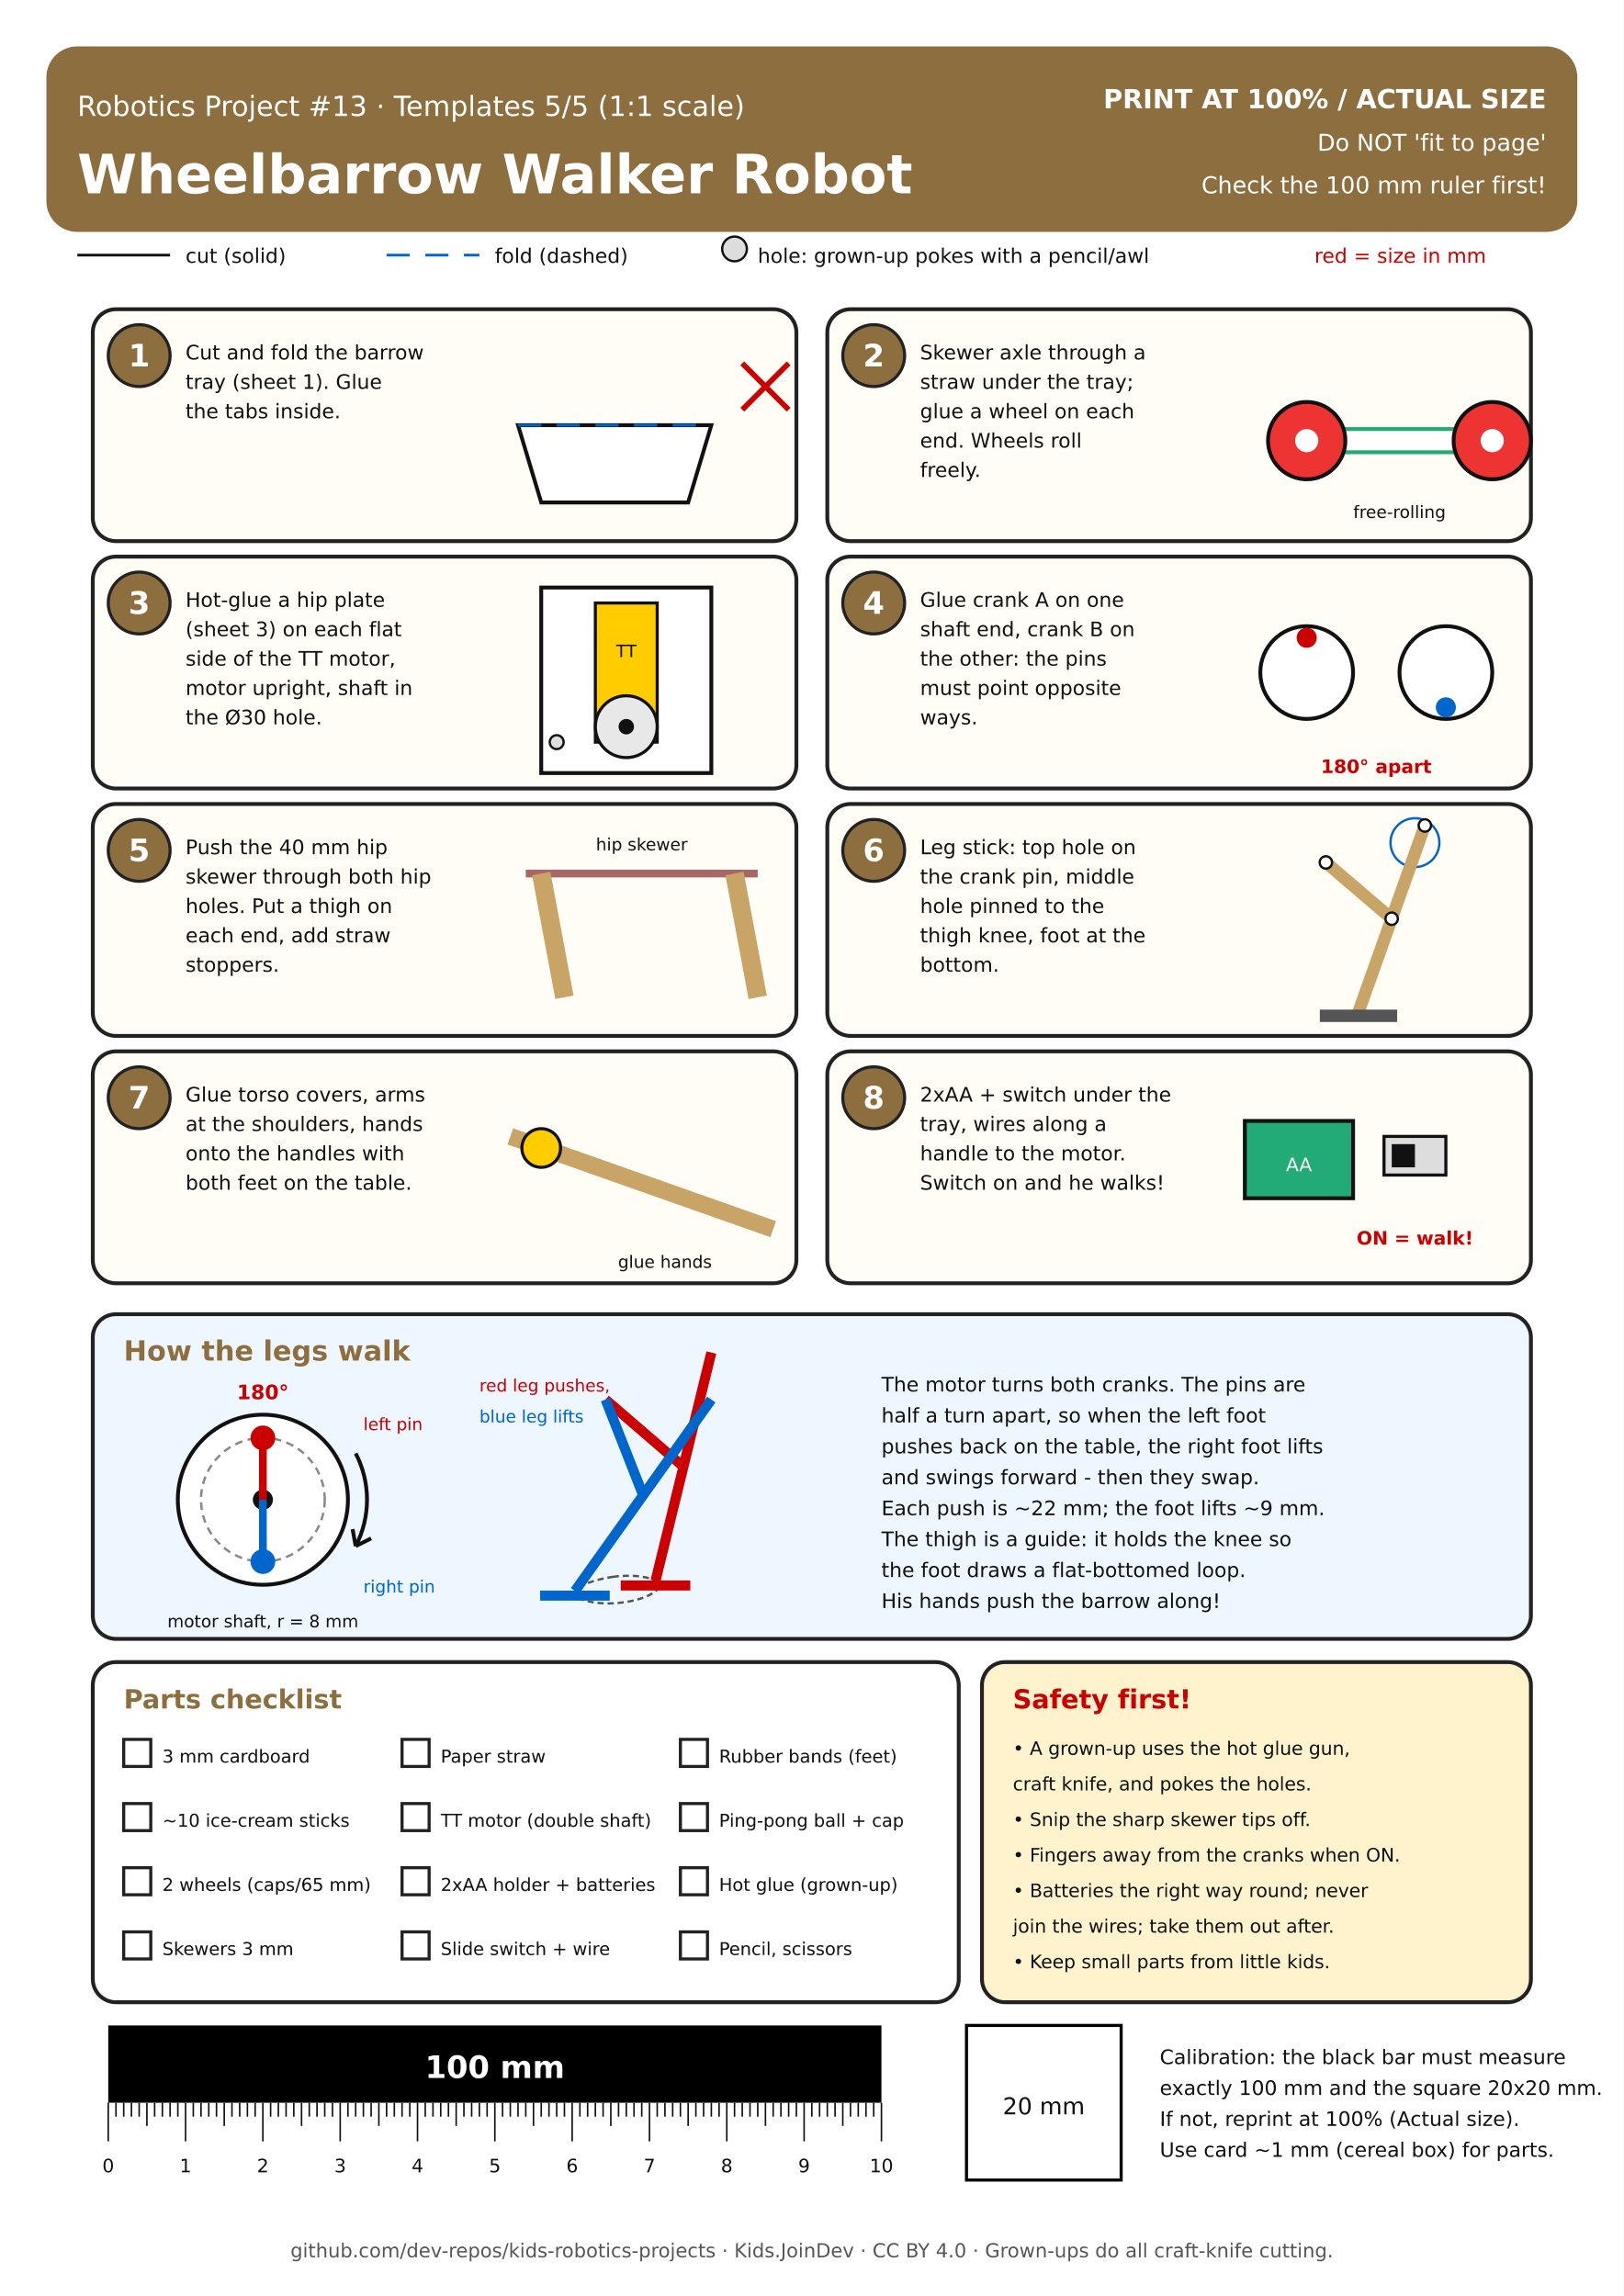
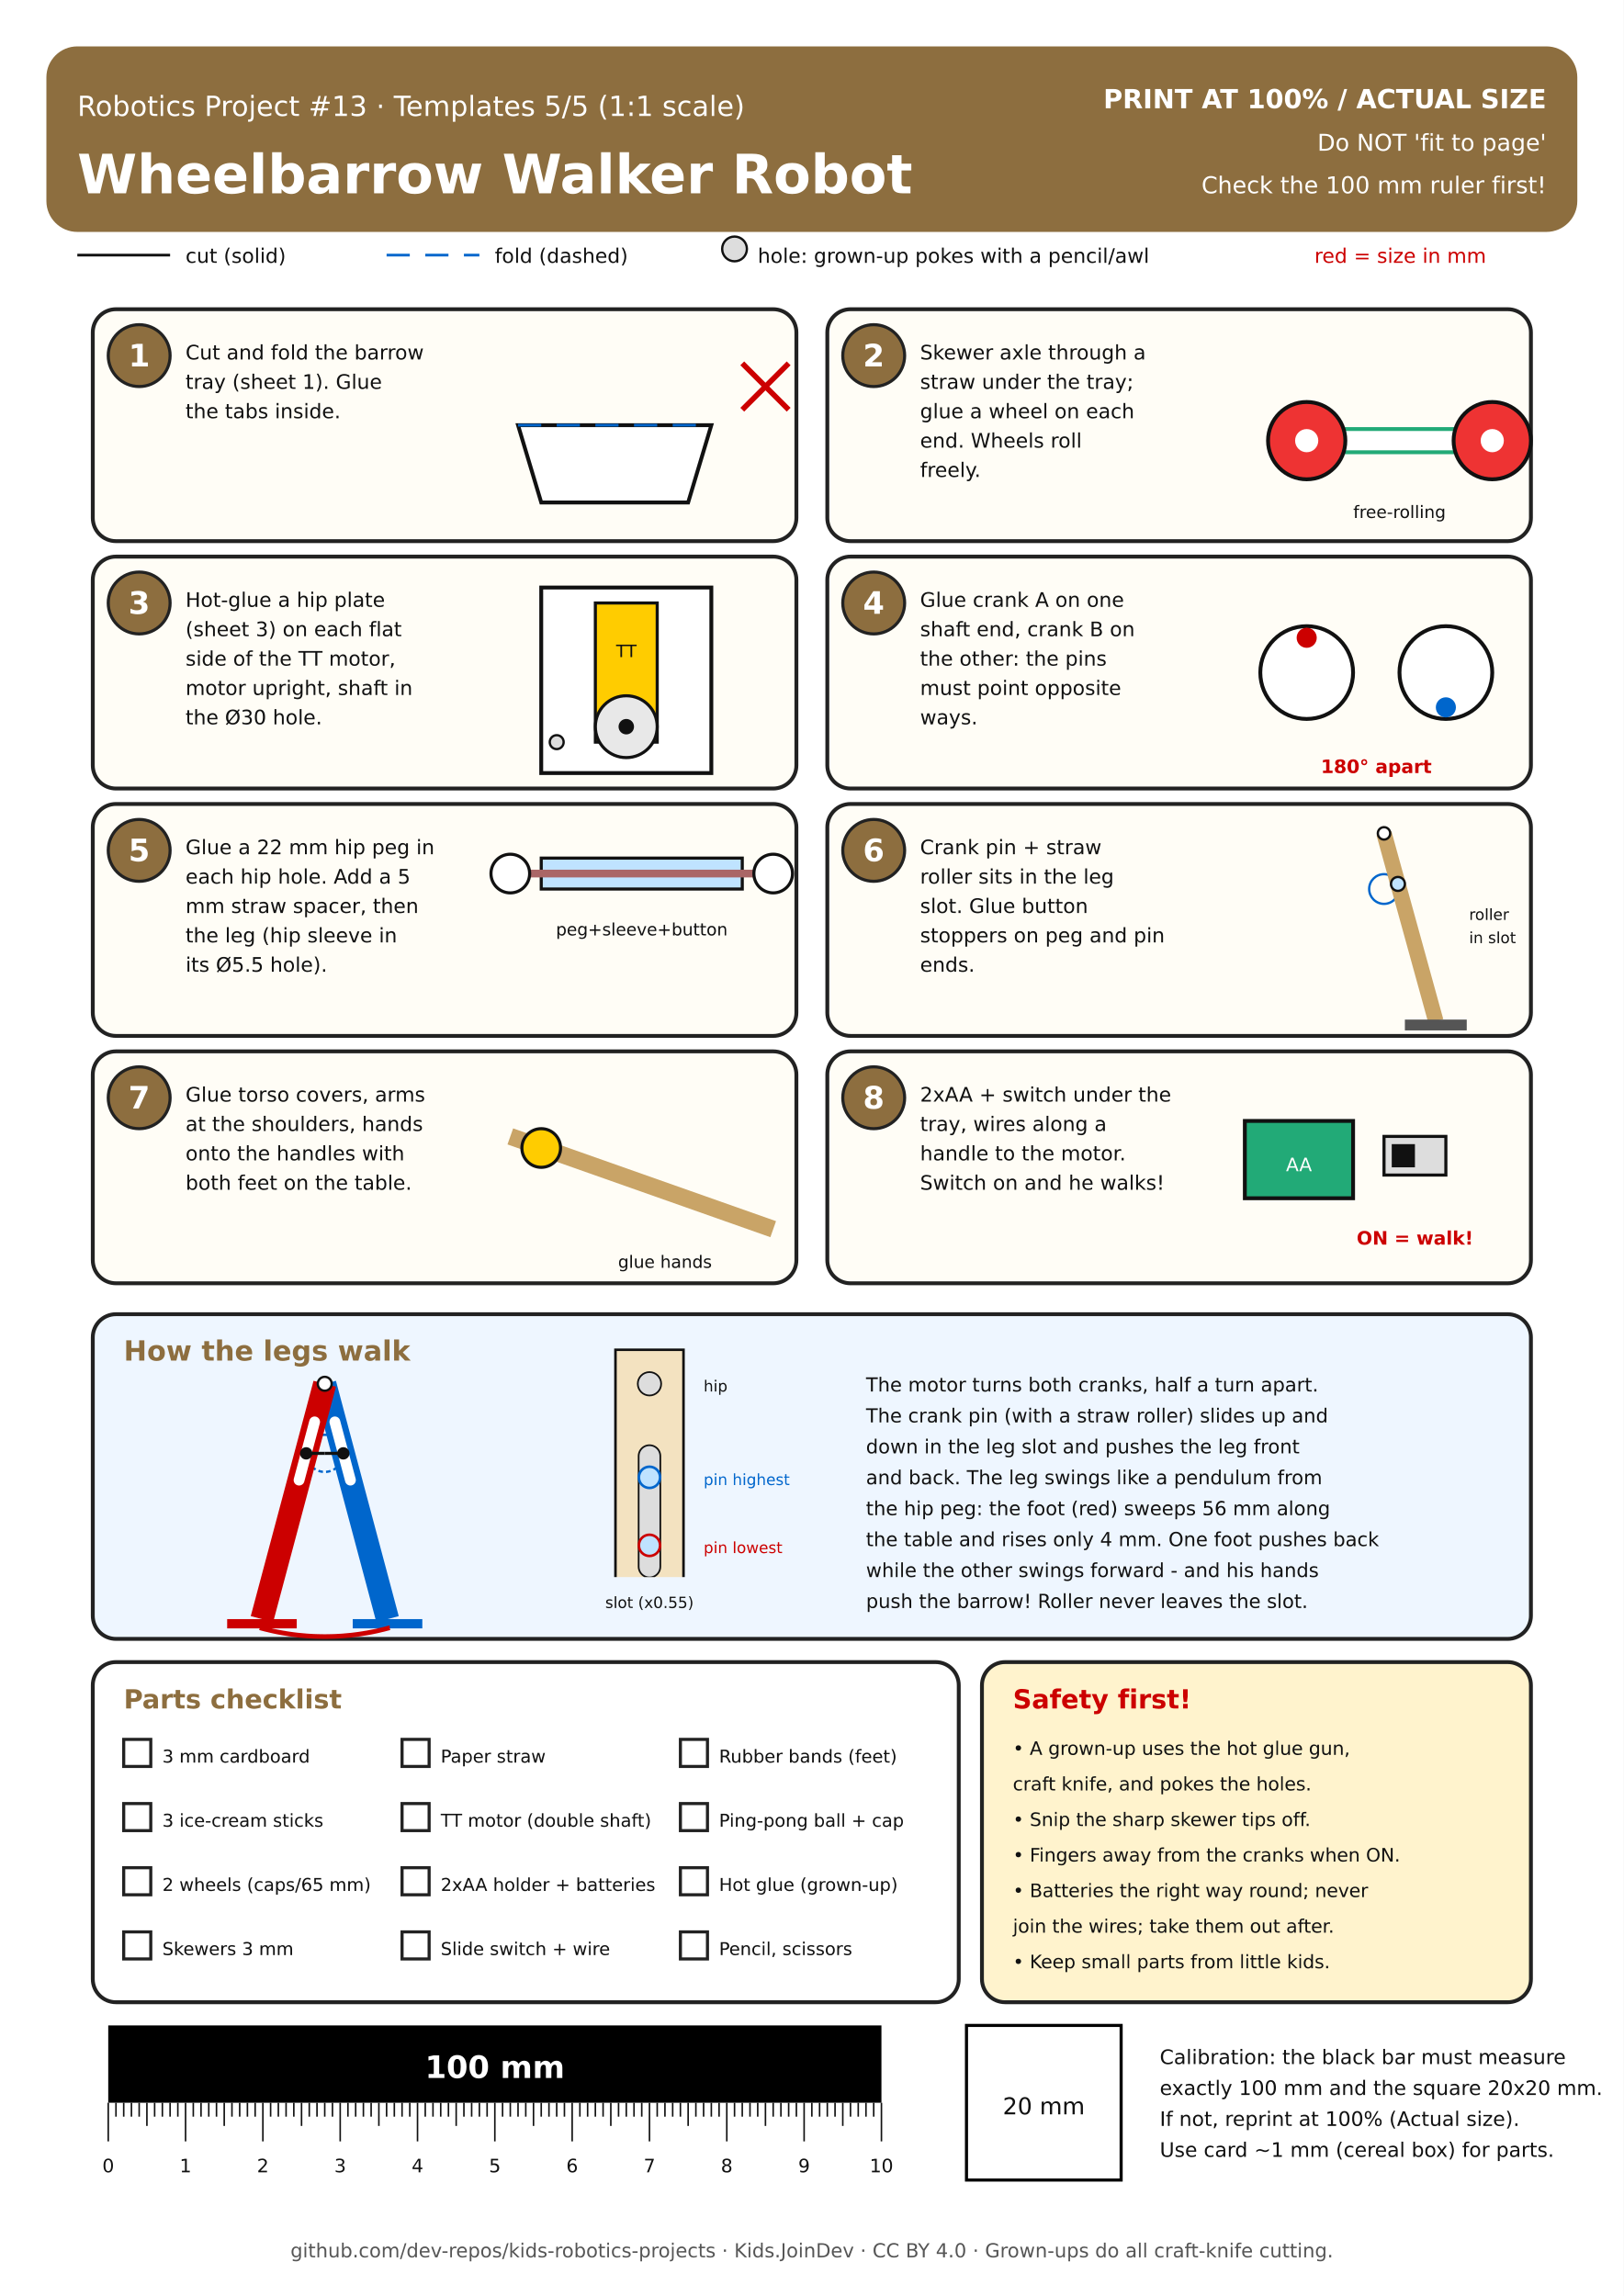
<svg xmlns="http://www.w3.org/2000/svg" width="210mm" height="297mm" viewBox="0 0 210 297">
  <rect width="210" height="297" fill="#fff" />
  <rect x="6" y="6" width="198" height="24" rx="4" fill="#8d6e3f" />
  <text x="10.00" y="15.00" font-size="3.6" text-anchor="start" fill="#fff" font-family="DejaVu Sans,sans-serif">Robotics Project #13 · Templates 5/5 (1:1 scale)</text>
  <text x="10.00" y="25.00" font-size="7" text-anchor="start" fill="#fff" font-family="DejaVu Sans,sans-serif" font-weight="bold">Wheelbarrow Walker Robot</text>
  <text x="200.00" y="14.00" font-size="3.4" text-anchor="end" fill="#fff" font-family="DejaVu Sans,sans-serif" font-weight="bold">PRINT AT 100% / ACTUAL SIZE</text>
  <text x="200.00" y="19.50" font-size="3" text-anchor="end" fill="#fff" font-family="DejaVu Sans,sans-serif">Do NOT 'fit to page'</text>
  <text x="200.00" y="25.00" font-size="3" text-anchor="end" fill="#fff" font-family="DejaVu Sans,sans-serif">Check the 100 mm ruler first!</text>
  <line x1="10.00" y1="33.00" x2="22.00" y2="33.00" stroke="#111" stroke-width="0.35" />
  <text x="24.00" y="34.00" font-size="2.6" text-anchor="start" fill="#111" font-family="DejaVu Sans,sans-serif">cut (solid)</text>
  <line x1="50.00" y1="33.00" x2="62.00" y2="33.00" stroke="#06c" stroke-width="0.35" stroke-dasharray="3 2" />
  <text x="64.00" y="34.00" font-size="2.6" text-anchor="start" fill="#111" font-family="DejaVu Sans,sans-serif">fold (dashed)</text>
  <circle cx="95" cy="32.2" r="1.6" fill="#ddd" stroke="#111" stroke-width=".3" />
  <text x="98.00" y="34.00" font-size="2.6" text-anchor="start" fill="#111" font-family="DejaVu Sans,sans-serif">hole: grown-up pokes with a pencil/awl</text>
  <text x="170.00" y="34.00" font-size="2.6" text-anchor="start" fill="#c00" font-family="DejaVu Sans,sans-serif">red = size in mm</text>
  <rect id="calbar" x="14" y="262" width="100" height="10" fill="#000" />
  <text x="64.00" y="268.80" font-size="4" text-anchor="middle" fill="#fff" font-family="DejaVu Sans,sans-serif" font-weight="bold">100 mm</text>
  <line x1="14.00" y1="272.00" x2="14.00" y2="277.00" stroke="#111" stroke-width="0.2" />
  <line x1="15.00" y1="272.00" x2="15.00" y2="273.80" stroke="#111" stroke-width="0.2" />
  <line x1="16.00" y1="272.00" x2="16.00" y2="273.80" stroke="#111" stroke-width="0.2" />
  <line x1="17.00" y1="272.00" x2="17.00" y2="273.80" stroke="#111" stroke-width="0.2" />
  <line x1="18.00" y1="272.00" x2="18.00" y2="273.80" stroke="#111" stroke-width="0.2" />
  <line x1="19.00" y1="272.00" x2="19.00" y2="275.00" stroke="#111" stroke-width="0.2" />
  <line x1="20.00" y1="272.00" x2="20.00" y2="273.80" stroke="#111" stroke-width="0.2" />
  <line x1="21.00" y1="272.00" x2="21.00" y2="273.80" stroke="#111" stroke-width="0.2" />
  <line x1="22.00" y1="272.00" x2="22.00" y2="273.80" stroke="#111" stroke-width="0.2" />
  <line x1="23.00" y1="272.00" x2="23.00" y2="273.80" stroke="#111" stroke-width="0.2" />
  <line x1="24.00" y1="272.00" x2="24.00" y2="277.00" stroke="#111" stroke-width="0.2" />
  <line x1="25.00" y1="272.00" x2="25.00" y2="273.80" stroke="#111" stroke-width="0.2" />
  <line x1="26.00" y1="272.00" x2="26.00" y2="273.80" stroke="#111" stroke-width="0.2" />
  <line x1="27.00" y1="272.00" x2="27.00" y2="273.80" stroke="#111" stroke-width="0.2" />
  <line x1="28.00" y1="272.00" x2="28.00" y2="273.80" stroke="#111" stroke-width="0.2" />
  <line x1="29.00" y1="272.00" x2="29.00" y2="275.00" stroke="#111" stroke-width="0.2" />
  <line x1="30.00" y1="272.00" x2="30.00" y2="273.80" stroke="#111" stroke-width="0.2" />
  <line x1="31.00" y1="272.00" x2="31.00" y2="273.80" stroke="#111" stroke-width="0.2" />
  <line x1="32.00" y1="272.00" x2="32.00" y2="273.80" stroke="#111" stroke-width="0.2" />
  <line x1="33.00" y1="272.00" x2="33.00" y2="273.80" stroke="#111" stroke-width="0.2" />
  <line x1="34.00" y1="272.00" x2="34.00" y2="277.00" stroke="#111" stroke-width="0.2" />
  <line x1="35.00" y1="272.00" x2="35.00" y2="273.80" stroke="#111" stroke-width="0.2" />
  <line x1="36.00" y1="272.00" x2="36.00" y2="273.80" stroke="#111" stroke-width="0.2" />
  <line x1="37.00" y1="272.00" x2="37.00" y2="273.80" stroke="#111" stroke-width="0.2" />
  <line x1="38.00" y1="272.00" x2="38.00" y2="273.80" stroke="#111" stroke-width="0.2" />
  <line x1="39.00" y1="272.00" x2="39.00" y2="275.00" stroke="#111" stroke-width="0.2" />
  <line x1="40.00" y1="272.00" x2="40.00" y2="273.80" stroke="#111" stroke-width="0.2" />
  <line x1="41.00" y1="272.00" x2="41.00" y2="273.80" stroke="#111" stroke-width="0.2" />
  <line x1="42.00" y1="272.00" x2="42.00" y2="273.80" stroke="#111" stroke-width="0.2" />
  <line x1="43.00" y1="272.00" x2="43.00" y2="273.80" stroke="#111" stroke-width="0.2" />
  <line x1="44.00" y1="272.00" x2="44.00" y2="277.00" stroke="#111" stroke-width="0.2" />
  <line x1="45.00" y1="272.00" x2="45.00" y2="273.80" stroke="#111" stroke-width="0.2" />
  <line x1="46.00" y1="272.00" x2="46.00" y2="273.80" stroke="#111" stroke-width="0.2" />
  <line x1="47.00" y1="272.00" x2="47.00" y2="273.80" stroke="#111" stroke-width="0.2" />
  <line x1="48.00" y1="272.00" x2="48.00" y2="273.80" stroke="#111" stroke-width="0.2" />
  <line x1="49.00" y1="272.00" x2="49.00" y2="275.00" stroke="#111" stroke-width="0.2" />
  <line x1="50.00" y1="272.00" x2="50.00" y2="273.80" stroke="#111" stroke-width="0.2" />
  <line x1="51.00" y1="272.00" x2="51.00" y2="273.80" stroke="#111" stroke-width="0.2" />
  <line x1="52.00" y1="272.00" x2="52.00" y2="273.80" stroke="#111" stroke-width="0.2" />
  <line x1="53.00" y1="272.00" x2="53.00" y2="273.80" stroke="#111" stroke-width="0.2" />
  <line x1="54.00" y1="272.00" x2="54.00" y2="277.00" stroke="#111" stroke-width="0.2" />
  <line x1="55.00" y1="272.00" x2="55.00" y2="273.80" stroke="#111" stroke-width="0.2" />
  <line x1="56.00" y1="272.00" x2="56.00" y2="273.80" stroke="#111" stroke-width="0.2" />
  <line x1="57.00" y1="272.00" x2="57.00" y2="273.80" stroke="#111" stroke-width="0.2" />
  <line x1="58.00" y1="272.00" x2="58.00" y2="273.80" stroke="#111" stroke-width="0.2" />
  <line x1="59.00" y1="272.00" x2="59.00" y2="275.00" stroke="#111" stroke-width="0.2" />
  <line x1="60.00" y1="272.00" x2="60.00" y2="273.80" stroke="#111" stroke-width="0.2" />
  <line x1="61.00" y1="272.00" x2="61.00" y2="273.80" stroke="#111" stroke-width="0.2" />
  <line x1="62.00" y1="272.00" x2="62.00" y2="273.80" stroke="#111" stroke-width="0.2" />
  <line x1="63.00" y1="272.00" x2="63.00" y2="273.80" stroke="#111" stroke-width="0.2" />
  <line x1="64.00" y1="272.00" x2="64.00" y2="277.00" stroke="#111" stroke-width="0.2" />
  <line x1="65.00" y1="272.00" x2="65.00" y2="273.80" stroke="#111" stroke-width="0.2" />
  <line x1="66.00" y1="272.00" x2="66.00" y2="273.80" stroke="#111" stroke-width="0.2" />
  <line x1="67.00" y1="272.00" x2="67.00" y2="273.80" stroke="#111" stroke-width="0.2" />
  <line x1="68.00" y1="272.00" x2="68.00" y2="273.80" stroke="#111" stroke-width="0.2" />
  <line x1="69.00" y1="272.00" x2="69.00" y2="275.00" stroke="#111" stroke-width="0.2" />
  <line x1="70.00" y1="272.00" x2="70.00" y2="273.80" stroke="#111" stroke-width="0.2" />
  <line x1="71.00" y1="272.00" x2="71.00" y2="273.80" stroke="#111" stroke-width="0.2" />
  <line x1="72.00" y1="272.00" x2="72.00" y2="273.80" stroke="#111" stroke-width="0.2" />
  <line x1="73.00" y1="272.00" x2="73.00" y2="273.80" stroke="#111" stroke-width="0.2" />
  <line x1="74.00" y1="272.00" x2="74.00" y2="277.00" stroke="#111" stroke-width="0.2" />
  <line x1="75.00" y1="272.00" x2="75.00" y2="273.80" stroke="#111" stroke-width="0.2" />
  <line x1="76.00" y1="272.00" x2="76.00" y2="273.80" stroke="#111" stroke-width="0.2" />
  <line x1="77.00" y1="272.00" x2="77.00" y2="273.80" stroke="#111" stroke-width="0.2" />
  <line x1="78.00" y1="272.00" x2="78.00" y2="273.80" stroke="#111" stroke-width="0.2" />
  <line x1="79.00" y1="272.00" x2="79.00" y2="275.00" stroke="#111" stroke-width="0.2" />
  <line x1="80.00" y1="272.00" x2="80.00" y2="273.80" stroke="#111" stroke-width="0.2" />
  <line x1="81.00" y1="272.00" x2="81.00" y2="273.80" stroke="#111" stroke-width="0.2" />
  <line x1="82.00" y1="272.00" x2="82.00" y2="273.80" stroke="#111" stroke-width="0.2" />
  <line x1="83.00" y1="272.00" x2="83.00" y2="273.80" stroke="#111" stroke-width="0.2" />
  <line x1="84.00" y1="272.00" x2="84.00" y2="277.00" stroke="#111" stroke-width="0.2" />
  <line x1="85.00" y1="272.00" x2="85.00" y2="273.80" stroke="#111" stroke-width="0.2" />
  <line x1="86.00" y1="272.00" x2="86.00" y2="273.80" stroke="#111" stroke-width="0.2" />
  <line x1="87.00" y1="272.00" x2="87.00" y2="273.80" stroke="#111" stroke-width="0.2" />
  <line x1="88.00" y1="272.00" x2="88.00" y2="273.80" stroke="#111" stroke-width="0.2" />
  <line x1="89.00" y1="272.00" x2="89.00" y2="275.00" stroke="#111" stroke-width="0.2" />
  <line x1="90.00" y1="272.00" x2="90.00" y2="273.80" stroke="#111" stroke-width="0.2" />
  <line x1="91.00" y1="272.00" x2="91.00" y2="273.80" stroke="#111" stroke-width="0.2" />
  <line x1="92.00" y1="272.00" x2="92.00" y2="273.80" stroke="#111" stroke-width="0.2" />
  <line x1="93.00" y1="272.00" x2="93.00" y2="273.80" stroke="#111" stroke-width="0.2" />
  <line x1="94.00" y1="272.00" x2="94.00" y2="277.00" stroke="#111" stroke-width="0.2" />
  <line x1="95.00" y1="272.00" x2="95.00" y2="273.80" stroke="#111" stroke-width="0.2" />
  <line x1="96.00" y1="272.00" x2="96.00" y2="273.80" stroke="#111" stroke-width="0.2" />
  <line x1="97.00" y1="272.00" x2="97.00" y2="273.80" stroke="#111" stroke-width="0.2" />
  <line x1="98.00" y1="272.00" x2="98.00" y2="273.80" stroke="#111" stroke-width="0.2" />
  <line x1="99.00" y1="272.00" x2="99.00" y2="275.00" stroke="#111" stroke-width="0.2" />
  <line x1="100.00" y1="272.00" x2="100.00" y2="273.80" stroke="#111" stroke-width="0.2" />
  <line x1="101.00" y1="272.00" x2="101.00" y2="273.80" stroke="#111" stroke-width="0.2" />
  <line x1="102.00" y1="272.00" x2="102.00" y2="273.80" stroke="#111" stroke-width="0.2" />
  <line x1="103.00" y1="272.00" x2="103.00" y2="273.80" stroke="#111" stroke-width="0.2" />
  <line x1="104.00" y1="272.00" x2="104.00" y2="277.00" stroke="#111" stroke-width="0.2" />
  <line x1="105.00" y1="272.00" x2="105.00" y2="273.80" stroke="#111" stroke-width="0.2" />
  <line x1="106.00" y1="272.00" x2="106.00" y2="273.80" stroke="#111" stroke-width="0.2" />
  <line x1="107.00" y1="272.00" x2="107.00" y2="273.80" stroke="#111" stroke-width="0.2" />
  <line x1="108.00" y1="272.00" x2="108.00" y2="273.80" stroke="#111" stroke-width="0.2" />
  <line x1="109.00" y1="272.00" x2="109.00" y2="275.00" stroke="#111" stroke-width="0.2" />
  <line x1="110.00" y1="272.00" x2="110.00" y2="273.80" stroke="#111" stroke-width="0.2" />
  <line x1="111.00" y1="272.00" x2="111.00" y2="273.80" stroke="#111" stroke-width="0.2" />
  <line x1="112.00" y1="272.00" x2="112.00" y2="273.80" stroke="#111" stroke-width="0.2" />
  <line x1="113.00" y1="272.00" x2="113.00" y2="273.80" stroke="#111" stroke-width="0.2" />
  <line x1="114.00" y1="272.00" x2="114.00" y2="277.00" stroke="#111" stroke-width="0.2" />
  <text x="14.00" y="281.00" font-size="2.4" text-anchor="middle" fill="#111" font-family="DejaVu Sans,sans-serif">0</text>
  <text x="24.00" y="281.00" font-size="2.4" text-anchor="middle" fill="#111" font-family="DejaVu Sans,sans-serif">1</text>
  <text x="34.00" y="281.00" font-size="2.4" text-anchor="middle" fill="#111" font-family="DejaVu Sans,sans-serif">2</text>
  <text x="44.00" y="281.00" font-size="2.4" text-anchor="middle" fill="#111" font-family="DejaVu Sans,sans-serif">3</text>
  <text x="54.00" y="281.00" font-size="2.4" text-anchor="middle" fill="#111" font-family="DejaVu Sans,sans-serif">4</text>
  <text x="64.00" y="281.00" font-size="2.4" text-anchor="middle" fill="#111" font-family="DejaVu Sans,sans-serif">5</text>
  <text x="74.00" y="281.00" font-size="2.4" text-anchor="middle" fill="#111" font-family="DejaVu Sans,sans-serif">6</text>
  <text x="84.00" y="281.00" font-size="2.4" text-anchor="middle" fill="#111" font-family="DejaVu Sans,sans-serif">7</text>
  <text x="94.00" y="281.00" font-size="2.4" text-anchor="middle" fill="#111" font-family="DejaVu Sans,sans-serif">8</text>
  <text x="104.00" y="281.00" font-size="2.4" text-anchor="middle" fill="#111" font-family="DejaVu Sans,sans-serif">9</text>
  <text x="114.00" y="281.00" font-size="2.4" text-anchor="middle" fill="#111" font-family="DejaVu Sans,sans-serif">10</text>
  <rect x="125" y="262" width="20" height="20" fill="none" stroke="#000" stroke-width=".4" />
  <text x="135.00" y="273.50" font-size="3" text-anchor="middle" fill="#111" font-family="DejaVu Sans,sans-serif">20 mm</text>
  <text x="150.00" y="267.00" font-size="2.6" text-anchor="start" fill="#111" font-family="DejaVu Sans,sans-serif">Calibration: the black bar must measure</text>
  <text x="150.00" y="271.00" font-size="2.6" text-anchor="start" fill="#111" font-family="DejaVu Sans,sans-serif">exactly 100 mm and the square 20x20 mm.</text>
  <text x="150.00" y="275.00" font-size="2.6" text-anchor="start" fill="#111" font-family="DejaVu Sans,sans-serif">If not, reprint at 100% (Actual size).</text>
  <text x="150.00" y="279.00" font-size="2.6" text-anchor="start" fill="#111" font-family="DejaVu Sans,sans-serif">Use card ~1 mm (cereal box) for parts.</text>
  <text x="105.00" y="292.00" font-size="2.5" text-anchor="middle" fill="#555" font-family="DejaVu Sans,sans-serif">github.com/dev-repos/kids-robotics-projects · Kids.JoinDev · CC BY 4.0 · Grown-ups do all craft-knife cutting.</text>
  <rect x="12" y="40" width="91" height="30" rx="3" fill="#fffdf6" stroke="#222" stroke-width=".5" />
  <circle cx="18" cy="46" r="4" fill="#8d6e3f" stroke="#222" stroke-width=".4" />
  <text x="18.00" y="47.40" font-size="4" text-anchor="middle" fill="#fff" font-family="DejaVu Sans,sans-serif" font-weight="bold">1</text>
  <path d="M67.00,55.00 L92.00,55.00 L89.00,65.00 L70.00,65.00 Z" fill="#fff" stroke="#111" stroke-width="0.5" />
  <line x1="67.00" y1="55.00" x2="92.00" y2="55.00" stroke="#06c" stroke-width="0.35" stroke-dasharray="3 2" />
  <path d="M96,47 l6,6 m0,-6 l-6,6" stroke="#c00" stroke-width=".7" />
  <text x="24.00" y="46.50" font-size="2.6" text-anchor="start" fill="#111" font-family="DejaVu Sans,sans-serif">Cut and fold the barrow</text>
  <text x="24.00" y="50.30" font-size="2.6" text-anchor="start" fill="#111" font-family="DejaVu Sans,sans-serif">tray (sheet 1). Glue</text>
  <text x="24.00" y="54.10" font-size="2.6" text-anchor="start" fill="#111" font-family="DejaVu Sans,sans-serif">the tabs inside.</text>
  <rect x="107" y="40" width="91" height="30" rx="3" fill="#fffdf6" stroke="#222" stroke-width=".5" />
  <circle cx="113" cy="46" r="4" fill="#8d6e3f" stroke="#222" stroke-width=".4" />
  <text x="113.00" y="47.40" font-size="4" text-anchor="middle" fill="#fff" font-family="DejaVu Sans,sans-serif" font-weight="bold">2</text>
  <line x1="165.00" y1="57.00" x2="197.00" y2="57.00" stroke="#a66" stroke-width="1.2" />
  <rect x="172" y="55.5" width="20" height="3" fill="#fff" stroke="#2a7" stroke-width=".5" />
  <circle cx="169" cy="57" r="5" fill="#e33" stroke="#111" stroke-width=".5" />
  <circle cx="169" cy="57" r="1.5" fill="#fff" />
  <circle cx="193" cy="57" r="5" fill="#e33" stroke="#111" stroke-width=".5" />
  <circle cx="193" cy="57" r="1.5" fill="#fff" />
  <text x="181.00" y="67.00" font-size="2.2" text-anchor="middle" fill="#111" font-family="DejaVu Sans,sans-serif">free-rolling</text>
  <text x="119.00" y="46.50" font-size="2.6" text-anchor="start" fill="#111" font-family="DejaVu Sans,sans-serif">Skewer axle through a</text>
  <text x="119.00" y="50.30" font-size="2.6" text-anchor="start" fill="#111" font-family="DejaVu Sans,sans-serif">straw under the tray;</text>
  <text x="119.00" y="54.10" font-size="2.6" text-anchor="start" fill="#111" font-family="DejaVu Sans,sans-serif">glue a wheel on each</text>
  <text x="119.00" y="57.90" font-size="2.6" text-anchor="start" fill="#111" font-family="DejaVu Sans,sans-serif">end. Wheels roll</text>
  <text x="119.00" y="61.70" font-size="2.6" text-anchor="start" fill="#111" font-family="DejaVu Sans,sans-serif">freely.</text>
  <rect x="12" y="72" width="91" height="30" rx="3" fill="#fffdf6" stroke="#222" stroke-width=".5" />
  <circle cx="18" cy="78" r="4" fill="#8d6e3f" stroke="#222" stroke-width=".4" />
  <text x="18.00" y="79.40" font-size="4" text-anchor="middle" fill="#fff" font-family="DejaVu Sans,sans-serif" font-weight="bold">3</text>
  <rect x="70" y="76" width="22" height="24" fill="#fff" stroke="#111" stroke-width=".5" />
  <rect x="77" y="78" width="8" height="18" fill="#fc0" stroke="#111" stroke-width=".4" />
  <circle cx="81" cy="94" r="4" fill="#e8e8e8" stroke="#111" stroke-width=".4" />
  <circle cx="81" cy="94" r="1" fill="#111" />
  <text x="81.00" y="85.00" font-size="2.2" text-anchor="middle" fill="#111" font-family="DejaVu Sans,sans-serif">TT</text>
  <circle cx="72" cy="96" r=".9" fill="#ddd" stroke="#111" stroke-width=".3" />
  <text x="24.00" y="78.50" font-size="2.6" text-anchor="start" fill="#111" font-family="DejaVu Sans,sans-serif">Hot-glue a hip plate</text>
  <text x="24.00" y="82.30" font-size="2.6" text-anchor="start" fill="#111" font-family="DejaVu Sans,sans-serif">(sheet 3) on each flat</text>
  <text x="24.00" y="86.10" font-size="2.6" text-anchor="start" fill="#111" font-family="DejaVu Sans,sans-serif">side of the TT motor,</text>
  <text x="24.00" y="89.90" font-size="2.6" text-anchor="start" fill="#111" font-family="DejaVu Sans,sans-serif">motor upright, shaft in</text>
  <text x="24.00" y="93.70" font-size="2.6" text-anchor="start" fill="#111" font-family="DejaVu Sans,sans-serif">the Ø30 hole.</text>
  <rect x="107" y="72" width="91" height="30" rx="3" fill="#fffdf6" stroke="#222" stroke-width=".5" />
  <circle cx="113" cy="78" r="4" fill="#8d6e3f" stroke="#222" stroke-width=".4" />
  <text x="113.00" y="79.40" font-size="4" text-anchor="middle" fill="#fff" font-family="DejaVu Sans,sans-serif" font-weight="bold">4</text>
  <circle cx="169" cy="87" r="6" fill="#fff" stroke="#111" stroke-width=".5" />
  <circle cx="169" cy="82.5" r="1.3" fill="#c00" />
  <circle cx="187" cy="87" r="6" fill="#fff" stroke="#111" stroke-width=".5" />
  <circle cx="187" cy="91.5" r="1.3" fill="#06c" />
  <text x="178.00" y="100.00" font-size="2.4" text-anchor="middle" fill="#c00" font-family="DejaVu Sans,sans-serif" font-weight="bold">180° apart</text>
  <text x="119.00" y="78.50" font-size="2.6" text-anchor="start" fill="#111" font-family="DejaVu Sans,sans-serif">Glue crank A on one</text>
  <text x="119.00" y="82.30" font-size="2.6" text-anchor="start" fill="#111" font-family="DejaVu Sans,sans-serif">shaft end, crank B on</text>
  <text x="119.00" y="86.10" font-size="2.6" text-anchor="start" fill="#111" font-family="DejaVu Sans,sans-serif">the other: the pins</text>
  <text x="119.00" y="89.90" font-size="2.6" text-anchor="start" fill="#111" font-family="DejaVu Sans,sans-serif">must point opposite</text>
  <text x="119.00" y="93.70" font-size="2.6" text-anchor="start" fill="#111" font-family="DejaVu Sans,sans-serif">ways.</text>
  <rect x="12" y="104" width="91" height="30" rx="3" fill="#fffdf6" stroke="#222" stroke-width=".5" />
  <circle cx="18" cy="110" r="4" fill="#8d6e3f" stroke="#222" stroke-width=".4" />
  <text x="18.00" y="111.40" font-size="4" text-anchor="middle" fill="#fff" font-family="DejaVu Sans,sans-serif" font-weight="bold">5</text>
-   <line x1="68.00" y1="113.00" x2="98.00" y2="113.00" stroke="#a66" stroke-width="1" />
-   <path d="M70,113 L73,129" stroke="#c9a467" stroke-width="2.4" />
-   <path d="M95,113 L98,129" stroke="#c9a467" stroke-width="2.4" />
-   <text x="83.00" y="110.00" font-size="2.2" text-anchor="middle" fill="#111" font-family="DejaVu Sans,sans-serif">hip skewer</text>
-   <text x="24.00" y="110.50" font-size="2.6" text-anchor="start" fill="#111" font-family="DejaVu Sans,sans-serif">Push the 40 mm hip</text>
-   <text x="24.00" y="114.30" font-size="2.6" text-anchor="start" fill="#111" font-family="DejaVu Sans,sans-serif">skewer through both hip</text>
-   <text x="24.00" y="118.10" font-size="2.6" text-anchor="start" fill="#111" font-family="DejaVu Sans,sans-serif">holes. Put a thigh on</text>
-   <text x="24.00" y="121.90" font-size="2.6" text-anchor="start" fill="#111" font-family="DejaVu Sans,sans-serif">each end, add straw</text>
-   <text x="24.00" y="125.70" font-size="2.6" text-anchor="start" fill="#111" font-family="DejaVu Sans,sans-serif">stoppers.</text>
+   <rect x="70" y="111" width="26" height="4" fill="#bfe3ff" stroke="#111" stroke-width=".4" />
+   <line x1="66.00" y1="113.00" x2="100.00" y2="113.00" stroke="#a66" stroke-width="1" />
+   <circle cx="66" cy="113" r="2.5" fill="#fff" stroke="#111" stroke-width=".4" />
+   <circle cx="100" cy="113" r="2.5" fill="#fff" stroke="#111" stroke-width=".4" />
+   <text x="83.00" y="121.00" font-size="2.2" text-anchor="middle" fill="#111" font-family="DejaVu Sans,sans-serif">peg+sleeve+button</text>
+   <text x="24.00" y="110.50" font-size="2.6" text-anchor="start" fill="#111" font-family="DejaVu Sans,sans-serif">Glue a 22 mm hip peg in</text>
+   <text x="24.00" y="114.30" font-size="2.6" text-anchor="start" fill="#111" font-family="DejaVu Sans,sans-serif">each hip hole. Add a 5</text>
+   <text x="24.00" y="118.10" font-size="2.6" text-anchor="start" fill="#111" font-family="DejaVu Sans,sans-serif">mm straw spacer, then</text>
+   <text x="24.00" y="121.90" font-size="2.6" text-anchor="start" fill="#111" font-family="DejaVu Sans,sans-serif">the leg (hip sleeve in</text>
+   <text x="24.00" y="125.70" font-size="2.6" text-anchor="start" fill="#111" font-family="DejaVu Sans,sans-serif">its Ø5.5 hole).</text>
  <rect x="107" y="104" width="91" height="30" rx="3" fill="#fffdf6" stroke="#222" stroke-width=".5" />
  <circle cx="113" cy="110" r="4" fill="#8d6e3f" stroke="#222" stroke-width=".4" />
  <text x="113.00" y="111.40" font-size="4" text-anchor="middle" fill="#fff" font-family="DejaVu Sans,sans-serif" font-weight="bold">6</text>
-   <circle cx="183" cy="109" r="3.16" fill="none" stroke="#06c" stroke-width=".3" />
-   <line x1="171.48" y1="111.56" x2="179.99" y2="118.84" stroke="#c9a467" stroke-width="1.6" />
-   <line x1="184.28" y1="106.78" x2="175.70" y2="130.90" stroke="#c9a467" stroke-width="1.6" />
-   <line x1="170.70" y1="131.40" x2="180.70" y2="131.40" stroke="#555" stroke-width="1.6" />
-   <circle cx="184.28" cy="106.78" r=".8" fill="#fff" stroke="#111" stroke-width=".3" />
-   <circle cx="179.99" cy="118.84" r=".8" fill="#fff" stroke="#111" stroke-width=".3" />
-   <circle cx="171.48" cy="111.56" r=".8" fill="#fff" stroke="#111" stroke-width=".3" />
-   <text x="119.00" y="110.50" font-size="2.6" text-anchor="start" fill="#111" font-family="DejaVu Sans,sans-serif">Leg stick: top hole on</text>
-   <text x="119.00" y="114.30" font-size="2.6" text-anchor="start" fill="#111" font-family="DejaVu Sans,sans-serif">the crank pin, middle</text>
-   <text x="119.00" y="118.10" font-size="2.6" text-anchor="start" fill="#111" font-family="DejaVu Sans,sans-serif">hole pinned to the</text>
-   <text x="119.00" y="121.90" font-size="2.6" text-anchor="start" fill="#111" font-family="DejaVu Sans,sans-serif">thigh knee, foot at the</text>
-   <text x="119.00" y="125.70" font-size="2.6" text-anchor="start" fill="#111" font-family="DejaVu Sans,sans-serif">bottom.</text>
+   <circle cx="179.0" cy="115.0" r="1.92" fill="none" stroke="#06c" stroke-width=".3" />
+   <line x1="179.00" y1="107.80" x2="185.70" y2="132.09" stroke="#c9a467" stroke-width="2" />
+   <line x1="181.70" y1="132.59" x2="189.70" y2="132.59" stroke="#555" stroke-width="1.4" />
+   <circle cx="180.80" cy="114.34" r=".9" fill="#bfe3ff" stroke="#111" stroke-width=".3" />
+   <circle cx="179.00" cy="107.80" r=".8" fill="#fff" stroke="#111" stroke-width=".3" />
+   <text x="190.00" y="119.00" font-size="2" text-anchor="start" fill="#111" font-family="DejaVu Sans,sans-serif">roller</text>
+   <text x="190.00" y="122.00" font-size="2" text-anchor="start" fill="#111" font-family="DejaVu Sans,sans-serif">in slot</text>
+   <text x="119.00" y="110.50" font-size="2.6" text-anchor="start" fill="#111" font-family="DejaVu Sans,sans-serif">Crank pin + straw</text>
+   <text x="119.00" y="114.30" font-size="2.6" text-anchor="start" fill="#111" font-family="DejaVu Sans,sans-serif">roller sits in the leg</text>
+   <text x="119.00" y="118.10" font-size="2.6" text-anchor="start" fill="#111" font-family="DejaVu Sans,sans-serif">slot. Glue button</text>
+   <text x="119.00" y="121.90" font-size="2.6" text-anchor="start" fill="#111" font-family="DejaVu Sans,sans-serif">stoppers on peg and pin</text>
+   <text x="119.00" y="125.70" font-size="2.6" text-anchor="start" fill="#111" font-family="DejaVu Sans,sans-serif">ends.</text>
  <rect x="12" y="136" width="91" height="30" rx="3" fill="#fffdf6" stroke="#222" stroke-width=".5" />
  <circle cx="18" cy="142" r="4" fill="#8d6e3f" stroke="#222" stroke-width=".4" />
  <text x="18.00" y="143.40" font-size="4" text-anchor="middle" fill="#fff" font-family="DejaVu Sans,sans-serif" font-weight="bold">7</text>
  <line x1="66.00" y1="147.00" x2="100.00" y2="159.00" stroke="#c9a467" stroke-width="2.2" />
  <circle cx="70" cy="148.5" r="2.5" fill="#fc0" stroke="#111" stroke-width=".4" />
  <text x="86.00" y="164.00" font-size="2.2" text-anchor="middle" fill="#111" font-family="DejaVu Sans,sans-serif">glue hands</text>
  <text x="24.00" y="142.50" font-size="2.6" text-anchor="start" fill="#111" font-family="DejaVu Sans,sans-serif">Glue torso covers, arms</text>
  <text x="24.00" y="146.30" font-size="2.6" text-anchor="start" fill="#111" font-family="DejaVu Sans,sans-serif">at the shoulders, hands</text>
  <text x="24.00" y="150.10" font-size="2.6" text-anchor="start" fill="#111" font-family="DejaVu Sans,sans-serif">onto the handles with</text>
  <text x="24.00" y="153.90" font-size="2.6" text-anchor="start" fill="#111" font-family="DejaVu Sans,sans-serif">both feet on the table.</text>
  <rect x="107" y="136" width="91" height="30" rx="3" fill="#fffdf6" stroke="#222" stroke-width=".5" />
  <circle cx="113" cy="142" r="4" fill="#8d6e3f" stroke="#222" stroke-width=".4" />
  <text x="113.00" y="143.40" font-size="4" text-anchor="middle" fill="#fff" font-family="DejaVu Sans,sans-serif" font-weight="bold">8</text>
  <rect x="161" y="145" width="14" height="10" fill="#2a7" stroke="#111" stroke-width=".5" />
  <text x="168.00" y="151.50" font-size="2.4" text-anchor="middle" fill="#fff" font-family="DejaVu Sans,sans-serif">AA</text>
  <rect x="179" y="147" width="8" height="5" fill="#ddd" stroke="#111" stroke-width=".4" />
  <rect x="180" y="148" width="3" height="3" fill="#111" />
  <text x="183.00" y="161.00" font-size="2.4" text-anchor="middle" fill="#c00" font-family="DejaVu Sans,sans-serif" font-weight="bold">ON = walk!</text>
  <text x="119.00" y="142.50" font-size="2.6" text-anchor="start" fill="#111" font-family="DejaVu Sans,sans-serif">2xAA + switch under the</text>
  <text x="119.00" y="146.30" font-size="2.6" text-anchor="start" fill="#111" font-family="DejaVu Sans,sans-serif">tray, wires along a</text>
  <text x="119.00" y="150.10" font-size="2.6" text-anchor="start" fill="#111" font-family="DejaVu Sans,sans-serif">handle to the motor.</text>
  <text x="119.00" y="153.90" font-size="2.6" text-anchor="start" fill="#111" font-family="DejaVu Sans,sans-serif">Switch on and he walks!</text>
  <rect x="12" y="170" width="186" height="42" rx="3" fill="#eef6ff" stroke="#222" stroke-width=".5" />
  <text x="16.00" y="176.00" font-size="3.6" text-anchor="start" fill="#8d6e3f" font-family="DejaVu Sans,sans-serif" font-weight="bold">How the legs walk</text>
-   <circle cx="34" cy="194" r="11" fill="#fff" stroke="#111" stroke-width=".5" />
-   <circle cx="34" cy="194" r="8" fill="none" stroke="#888" stroke-width=".3" stroke-dasharray="1 .7" />
-   <circle cx="34" cy="194" r="1.3" fill="#111" />
-   <line x1="34.00" y1="194.00" x2="34.00" y2="186.00" stroke="#c00" stroke-width="1" />
-   <line x1="34.00" y1="194.00" x2="34.00" y2="202.00" stroke="#06c" stroke-width="1" />
-   <circle cx="34" cy="186" r="1.6" fill="#c00" />
-   <circle cx="34" cy="202" r="1.6" fill="#06c" />
-   <path d="M46,188 A13,13 0 0,1 46,200" stroke="#111" fill="none" stroke-width=".5" />
-   <path d="M46,200 l-.4,-2.2 m.4,2.2 l2,-1" stroke="#111" fill="none" stroke-width=".5" />
-   <text x="34.00" y="181.00" font-size="2.6" text-anchor="middle" fill="#c00" font-family="DejaVu Sans,sans-serif" font-weight="bold">180°</text>
-   <text x="47.00" y="185.00" font-size="2.2" text-anchor="start" fill="#c00" font-family="DejaVu Sans,sans-serif">left pin</text>
-   <text x="47.00" y="206.00" font-size="2.2" text-anchor="start" fill="#06c" font-family="DejaVu Sans,sans-serif">right pin</text>
-   <text x="34.00" y="210.50" font-size="2.2" text-anchor="middle" fill="#111" font-family="DejaVu Sans,sans-serif">motor shaft, r = 8 mm</text>
-   <path d="M79.25,203.98 L79.47,203.95 L79.68,203.93 L79.89,203.90 L80.11,203.88 L80.32,203.87 L80.53,203.86 L80.74,203.85 L80.95,203.84 L81.16,203.84 L81.37,203.84 L81.58,203.84 L81.79,203.85 L81.99,203.85 L82.19,203.87 L82.39,203.88 L82.58,203.90 L82.78,203.92 L82.96,203.95 L83.15,203.98 L83.33,204.01 L83.50,204.04 L83.68,204.08 L83.84,204.12 L84.00,204.16 L84.15,204.21 L84.29,204.26 L84.43,204.31 L84.56,204.37 L84.68,204.43 L84.78,204.49 L84.88,204.56 L84.97,204.63 L85.05,204.70 L85.11,204.78 L85.16,204.85 L85.19,204.94 L85.22,205.02 L85.22,205.11 L85.21,205.21 L85.19,205.30 L85.14,205.40 L85.08,205.50 L85.00,205.61 L84.90,205.72 L84.78,205.82 L84.64,205.93 L84.48,206.05 L84.30,206.16 L84.10,206.27 L83.88,206.38 L83.64,206.49 L83.38,206.60 L83.10,206.70 L82.80,206.80 L82.49,206.89 L82.16,206.98 L81.82,207.06 L81.46,207.14 L81.10,207.21 L80.72,207.26 L80.34,207.31 L79.96,207.35 L79.57,207.38 L79.19,207.40 L78.81,207.41 L78.43,207.40 L78.07,207.39 L77.71,207.37 L77.36,207.34 L77.03,207.30 L76.72,207.26 L76.42,207.21 L76.14,207.15 L75.87,207.09 L75.63,207.02 L75.41,206.95 L75.21,206.87 L75.02,206.79 L74.86,206.71 L74.72,206.63 L74.60,206.55 L74.51,206.46 L74.43,206.38 L74.36,206.30 L74.32,206.21 L74.30,206.13 L74.29,206.05 L74.30,205.96 L74.32,205.88 L74.36,205.80 L74.41,205.72 L74.48,205.64 L74.56,205.56 L74.65,205.48 L74.75,205.41 L74.86,205.33 L74.98,205.26 L75.12,205.19 L75.25,205.11 L75.40,205.04 L75.55,204.97 L75.71,204.90 L75.88,204.84 L76.05,204.77 L76.23,204.71 L76.41,204.64 L76.60,204.58 L76.79,204.52 L76.98,204.47 L77.18,204.41 L77.38,204.36 L77.58,204.30 L77.78,204.25 L77.99,204.21 L78.20,204.16 L78.41,204.12 L78.62,204.08 L78.83,204.04 L79.04,204.01 Z" fill="none" stroke="#555" stroke-width=".3" stroke-dasharray=".8 .5" />
-   <line x1="78.32" y1="181.04" x2="88.39" y2="189.73" stroke="#c00" stroke-width="1.3" />
-   <line x1="92.00" y1="174.96" x2="84.78" y2="204.49" stroke="#c00" stroke-width="1.3" />
-   <line x1="80.28" y1="205.09" x2="89.28" y2="205.09" stroke="#c00" stroke-width="1.3" />
-   <line x1="78.32" y1="181.04" x2="83.18" y2="193.42" stroke="#06c" stroke-width="1.3" />
-   <line x1="92.00" y1="181.04" x2="74.36" y2="205.80" stroke="#06c" stroke-width="1.3" />
-   <line x1="69.86" y1="206.40" x2="78.86" y2="206.40" stroke="#06c" stroke-width="1.3" />
-   <text x="62.00" y="180.00" font-size="2.2" text-anchor="start" fill="#c00" font-family="DejaVu Sans,sans-serif">red leg pushes,</text>
-   <text x="62.00" y="184.00" font-size="2.2" text-anchor="start" fill="#06c" font-family="DejaVu Sans,sans-serif">blue leg lifts</text>
-   <text x="114.00" y="180.00" font-size="2.6" text-anchor="start" fill="#111" font-family="DejaVu Sans,sans-serif">The motor turns both cranks. The pins are</text>
-   <text x="114.00" y="184.00" font-size="2.6" text-anchor="start" fill="#111" font-family="DejaVu Sans,sans-serif">half a turn apart, so when the left foot</text>
-   <text x="114.00" y="188.00" font-size="2.6" text-anchor="start" fill="#111" font-family="DejaVu Sans,sans-serif">pushes back on the table, the right foot lifts</text>
-   <text x="114.00" y="192.00" font-size="2.6" text-anchor="start" fill="#111" font-family="DejaVu Sans,sans-serif">and swings forward - then they swap.</text>
-   <text x="114.00" y="196.00" font-size="2.6" text-anchor="start" fill="#111" font-family="DejaVu Sans,sans-serif">Each push is ~22 mm; the foot lifts ~9 mm.</text>
-   <text x="114.00" y="200.00" font-size="2.6" text-anchor="start" fill="#111" font-family="DejaVu Sans,sans-serif">The thigh is a guide: it holds the knee so</text>
-   <text x="114.00" y="204.00" font-size="2.6" text-anchor="start" fill="#111" font-family="DejaVu Sans,sans-serif">the foot draws a flat-bottomed loop.</text>
-   <text x="114.00" y="208.00" font-size="2.6" text-anchor="start" fill="#111" font-family="DejaVu Sans,sans-serif">His hands push the barrow along!</text>
+   <circle cx="42" cy="188" r="2.4" fill="none" stroke="#06c" stroke-width=".3" stroke-dasharray=".6 .4" />
+   <line x1="42.00" y1="179.00" x2="50.12" y2="209.44" stroke="#06c" stroke-width="3" />
+   <line x1="43.31" y1="183.93" x2="45.32" y2="191.46" stroke="#fff" stroke-width="1.4" stroke-linecap="round" />
+   <circle cx="44.40" cy="188.00" r=".8" fill="#111" />
+   <line x1="42.00" y1="188.00" x2="44.40" y2="188.00" stroke="#111" stroke-width="0.4" />
+   <line x1="45.62" y1="210.04" x2="54.62" y2="210.04" stroke="#06c" stroke-width="1.2" />
+   <line x1="42.00" y1="179.00" x2="33.88" y2="209.44" stroke="#c00" stroke-width="3" />
+   <line x1="40.69" y1="183.93" x2="38.68" y2="191.46" stroke="#fff" stroke-width="1.4" stroke-linecap="round" />
+   <circle cx="39.60" cy="188.00" r=".8" fill="#111" />
+   <line x1="42.00" y1="188.00" x2="39.60" y2="188.00" stroke="#111" stroke-width="0.4" />
+   <line x1="29.38" y1="210.04" x2="38.38" y2="210.04" stroke="#c00" stroke-width="1.2" />
+   <circle cx="42" cy="179.0" r=".9" fill="#fff" stroke="#111" stroke-width=".3" />
+   <path d="M50.12,210.64 L50.21,210.61 L50.29,210.59 L50.35,210.57 L50.38,210.56 L50.40,210.56 L50.39,210.56 L50.36,210.57 L50.30,210.59 L50.22,210.61 L50.11,210.64 L49.97,210.67 L49.81,210.72 L49.61,210.77 L49.39,210.82 L49.13,210.88 L48.84,210.95 L48.52,211.02 L48.17,211.09 L47.79,211.16 L47.38,211.24 L46.94,211.31 L46.47,211.38 L45.98,211.45 L45.46,211.51 L44.92,211.56 L44.36,211.61 L43.78,211.65 L43.19,211.68 L42.60,211.69 L42.00,211.70 L41.40,211.69 L40.81,211.68 L40.22,211.65 L39.64,211.61 L39.08,211.56 L38.54,211.51 L38.02,211.45 L37.53,211.38 L37.06,211.31 L36.62,211.24 L36.21,211.16 L35.83,211.09 L35.48,211.02 L35.16,210.95 L34.87,210.88 L34.61,210.82 L34.39,210.77 L34.19,210.72 L34.03,210.67 L33.89,210.64 L33.78,210.61 L33.70,210.59 L33.64,210.57 L33.61,210.56 L33.60,210.56 L33.62,210.56 L33.65,210.57 L33.71,210.59 L33.79,210.61 L33.88,210.64 L34.00,210.67 L34.13,210.70 L34.28,210.74 L34.44,210.78 L34.62,210.82 L34.81,210.87 L35.02,210.92 L35.24,210.97 L35.47,211.02 L35.71,211.07 L35.96,211.12 L36.22,211.17 L36.50,211.22 L36.78,211.26 L37.06,211.31 L37.36,211.36 L37.66,211.40 L37.97,211.44 L38.29,211.48 L38.61,211.52 L38.93,211.55 L39.26,211.58 L39.60,211.61 L39.93,211.63 L40.27,211.65 L40.62,211.67 L40.96,211.68 L41.31,211.69 L41.65,211.70 L42.00,211.70 L42.35,211.70 L42.69,211.69 L43.04,211.68 L43.38,211.67 L43.73,211.65 L44.07,211.63 L44.40,211.61 L44.74,211.58 L45.07,211.55 L45.39,211.52 L45.71,211.48 L46.03,211.44 L46.34,211.40 L46.64,211.36 L46.94,211.31 L47.22,211.26 L47.50,211.22 L47.78,211.17 L48.04,211.12 L48.29,211.07 L48.53,211.02 L48.76,210.97 L48.98,210.92 L49.19,210.87 L49.38,210.82 L49.56,210.78 L49.72,210.74 L49.87,210.70 L50.00,210.67" fill="none" stroke="#c00" stroke-width=".6" />
+   <defs>
+     <clipPath id="cl">
+       <rect x="76" y="173" width="16" height="31" />
+     </clipPath>
+   </defs>
+   <g clip-path="url(#cl)">
+     <g transform="translate(84,179) scale(0.55) translate(-84,-179)">
+       <path d="M76.00,171.00 L92.00,171.00 L92.00,228.00 L89.00,282.00 L79.00,282.00 L76.00,228.00 Z" fill="#f3e2c0" stroke="#111" stroke-width="0.6" />
+       <line x1="84.00" y1="196.00" x2="84.00" y2="222.00" stroke="#111" stroke-width="5.5" stroke-linecap="round" />
+       <line x1="84.00" y1="196.00" x2="84.00" y2="222.00" stroke="#ddd" stroke-width="4.7" stroke-linecap="round" />
+       <circle cx="84.00" cy="179.00" r="2.75" fill="#ddd" stroke="#111" stroke-width=".4" />
+       <circle cx="84" cy="201" r="2.5" fill="#bfe3ff" stroke="#06c" stroke-width=".6" />
+       <circle cx="84" cy="217" r="2.5" fill="#bfe3ff" stroke="#c00" stroke-width=".6" />
+     </g>
+   </g>
+   <text x="91.00" y="192.10" font-size="2" text-anchor="start" fill="#06c" font-family="DejaVu Sans,sans-serif">pin highest</text>
+   <text x="91.00" y="200.90" font-size="2" text-anchor="start" fill="#c00" font-family="DejaVu Sans,sans-serif">pin lowest</text>
+   <text x="91.00" y="180.00" font-size="2" text-anchor="start" fill="#111" font-family="DejaVu Sans,sans-serif">hip</text>
+   <text x="84.00" y="208.00" font-size="2" text-anchor="middle" fill="#111" font-family="DejaVu Sans,sans-serif">slot (x0.55)</text>
+   <text x="112.00" y="180.00" font-size="2.5" text-anchor="start" fill="#111" font-family="DejaVu Sans,sans-serif">The motor turns both cranks, half a turn apart.</text>
+   <text x="112.00" y="184.00" font-size="2.5" text-anchor="start" fill="#111" font-family="DejaVu Sans,sans-serif">The crank pin (with a straw roller) slides up and</text>
+   <text x="112.00" y="188.00" font-size="2.5" text-anchor="start" fill="#111" font-family="DejaVu Sans,sans-serif">down in the leg slot and pushes the leg front</text>
+   <text x="112.00" y="192.00" font-size="2.5" text-anchor="start" fill="#111" font-family="DejaVu Sans,sans-serif">and back. The leg swings like a pendulum from</text>
+   <text x="112.00" y="196.00" font-size="2.5" text-anchor="start" fill="#111" font-family="DejaVu Sans,sans-serif">the hip peg: the foot (red) sweeps 56 mm along</text>
+   <text x="112.00" y="200.00" font-size="2.5" text-anchor="start" fill="#111" font-family="DejaVu Sans,sans-serif">the table and rises only 4 mm. One foot pushes back</text>
+   <text x="112.00" y="204.00" font-size="2.5" text-anchor="start" fill="#111" font-family="DejaVu Sans,sans-serif">while the other swings forward - and his hands</text>
+   <text x="112.00" y="208.00" font-size="2.5" text-anchor="start" fill="#111" font-family="DejaVu Sans,sans-serif">push the barrow! Roller never leaves the slot.</text>
  <rect x="12" y="215" width="112" height="44" rx="3" fill="#fff" stroke="#222" stroke-width=".5" />
  <text x="16.00" y="221.00" font-size="3.4" text-anchor="start" fill="#8d6e3f" font-family="DejaVu Sans,sans-serif" font-weight="bold">Parts checklist</text>
  <rect x="16" y="225.0" width="3.5" height="3.5" fill="#fff" stroke="#222" stroke-width=".4" />
  <text x="21.00" y="228.00" font-size="2.3" text-anchor="start" fill="#111" font-family="DejaVu Sans,sans-serif">3 mm cardboard</text>
  <rect x="16" y="233.3" width="3.5" height="3.5" fill="#fff" stroke="#222" stroke-width=".4" />
-   <text x="21.00" y="236.30" font-size="2.3" text-anchor="start" fill="#111" font-family="DejaVu Sans,sans-serif">~10 ice-cream sticks</text>
+   <text x="21.00" y="236.30" font-size="2.3" text-anchor="start" fill="#111" font-family="DejaVu Sans,sans-serif">3 ice-cream sticks</text>
  <rect x="16" y="241.6" width="3.5" height="3.5" fill="#fff" stroke="#222" stroke-width=".4" />
  <text x="21.00" y="244.60" font-size="2.3" text-anchor="start" fill="#111" font-family="DejaVu Sans,sans-serif">2 wheels (caps/65 mm)</text>
  <rect x="16" y="249.9" width="3.5" height="3.5" fill="#fff" stroke="#222" stroke-width=".4" />
  <text x="21.00" y="252.90" font-size="2.3" text-anchor="start" fill="#111" font-family="DejaVu Sans,sans-serif">Skewers 3 mm</text>
  <rect x="52" y="225.0" width="3.5" height="3.5" fill="#fff" stroke="#222" stroke-width=".4" />
  <text x="57.00" y="228.00" font-size="2.3" text-anchor="start" fill="#111" font-family="DejaVu Sans,sans-serif">Paper straw</text>
  <rect x="52" y="233.3" width="3.5" height="3.5" fill="#fff" stroke="#222" stroke-width=".4" />
  <text x="57.00" y="236.30" font-size="2.3" text-anchor="start" fill="#111" font-family="DejaVu Sans,sans-serif">TT motor (double shaft)</text>
  <rect x="52" y="241.6" width="3.5" height="3.5" fill="#fff" stroke="#222" stroke-width=".4" />
  <text x="57.00" y="244.60" font-size="2.3" text-anchor="start" fill="#111" font-family="DejaVu Sans,sans-serif">2xAA holder + batteries</text>
  <rect x="52" y="249.9" width="3.5" height="3.5" fill="#fff" stroke="#222" stroke-width=".4" />
  <text x="57.00" y="252.90" font-size="2.3" text-anchor="start" fill="#111" font-family="DejaVu Sans,sans-serif">Slide switch + wire</text>
  <rect x="88" y="225.0" width="3.5" height="3.5" fill="#fff" stroke="#222" stroke-width=".4" />
  <text x="93.00" y="228.00" font-size="2.3" text-anchor="start" fill="#111" font-family="DejaVu Sans,sans-serif">Rubber bands (feet)</text>
  <rect x="88" y="233.3" width="3.5" height="3.5" fill="#fff" stroke="#222" stroke-width=".4" />
  <text x="93.00" y="236.30" font-size="2.3" text-anchor="start" fill="#111" font-family="DejaVu Sans,sans-serif">Ping-pong ball + cap</text>
  <rect x="88" y="241.6" width="3.5" height="3.5" fill="#fff" stroke="#222" stroke-width=".4" />
  <text x="93.00" y="244.60" font-size="2.3" text-anchor="start" fill="#111" font-family="DejaVu Sans,sans-serif">Hot glue (grown-up)</text>
  <rect x="88" y="249.9" width="3.5" height="3.5" fill="#fff" stroke="#222" stroke-width=".4" />
  <text x="93.00" y="252.90" font-size="2.3" text-anchor="start" fill="#111" font-family="DejaVu Sans,sans-serif">Pencil, scissors</text>
  <rect x="127" y="215" width="71" height="44" rx="3" fill="#fff3cd" stroke="#222" stroke-width=".5" />
  <text x="131.00" y="221.00" font-size="3.4" text-anchor="start" fill="#c00" font-family="DejaVu Sans,sans-serif" font-weight="bold">Safety first!</text>
  <text x="131.00" y="227.00" font-size="2.4" text-anchor="start" fill="#111" font-family="DejaVu Sans,sans-serif">• A grown-up uses the hot glue gun,</text>
  <text x="131.00" y="231.60" font-size="2.4" text-anchor="start" fill="#111" font-family="DejaVu Sans,sans-serif">  craft knife, and pokes the holes.</text>
  <text x="131.00" y="236.20" font-size="2.4" text-anchor="start" fill="#111" font-family="DejaVu Sans,sans-serif">• Snip the sharp skewer tips off.</text>
  <text x="131.00" y="240.80" font-size="2.4" text-anchor="start" fill="#111" font-family="DejaVu Sans,sans-serif">• Fingers away from the cranks when ON.</text>
  <text x="131.00" y="245.40" font-size="2.4" text-anchor="start" fill="#111" font-family="DejaVu Sans,sans-serif">• Batteries the right way round; never</text>
  <text x="131.00" y="250.00" font-size="2.4" text-anchor="start" fill="#111" font-family="DejaVu Sans,sans-serif">  join the wires; take them out after.</text>
  <text x="131.00" y="254.60" font-size="2.4" text-anchor="start" fill="#111" font-family="DejaVu Sans,sans-serif">• Keep small parts from little kids.</text>
</svg>
